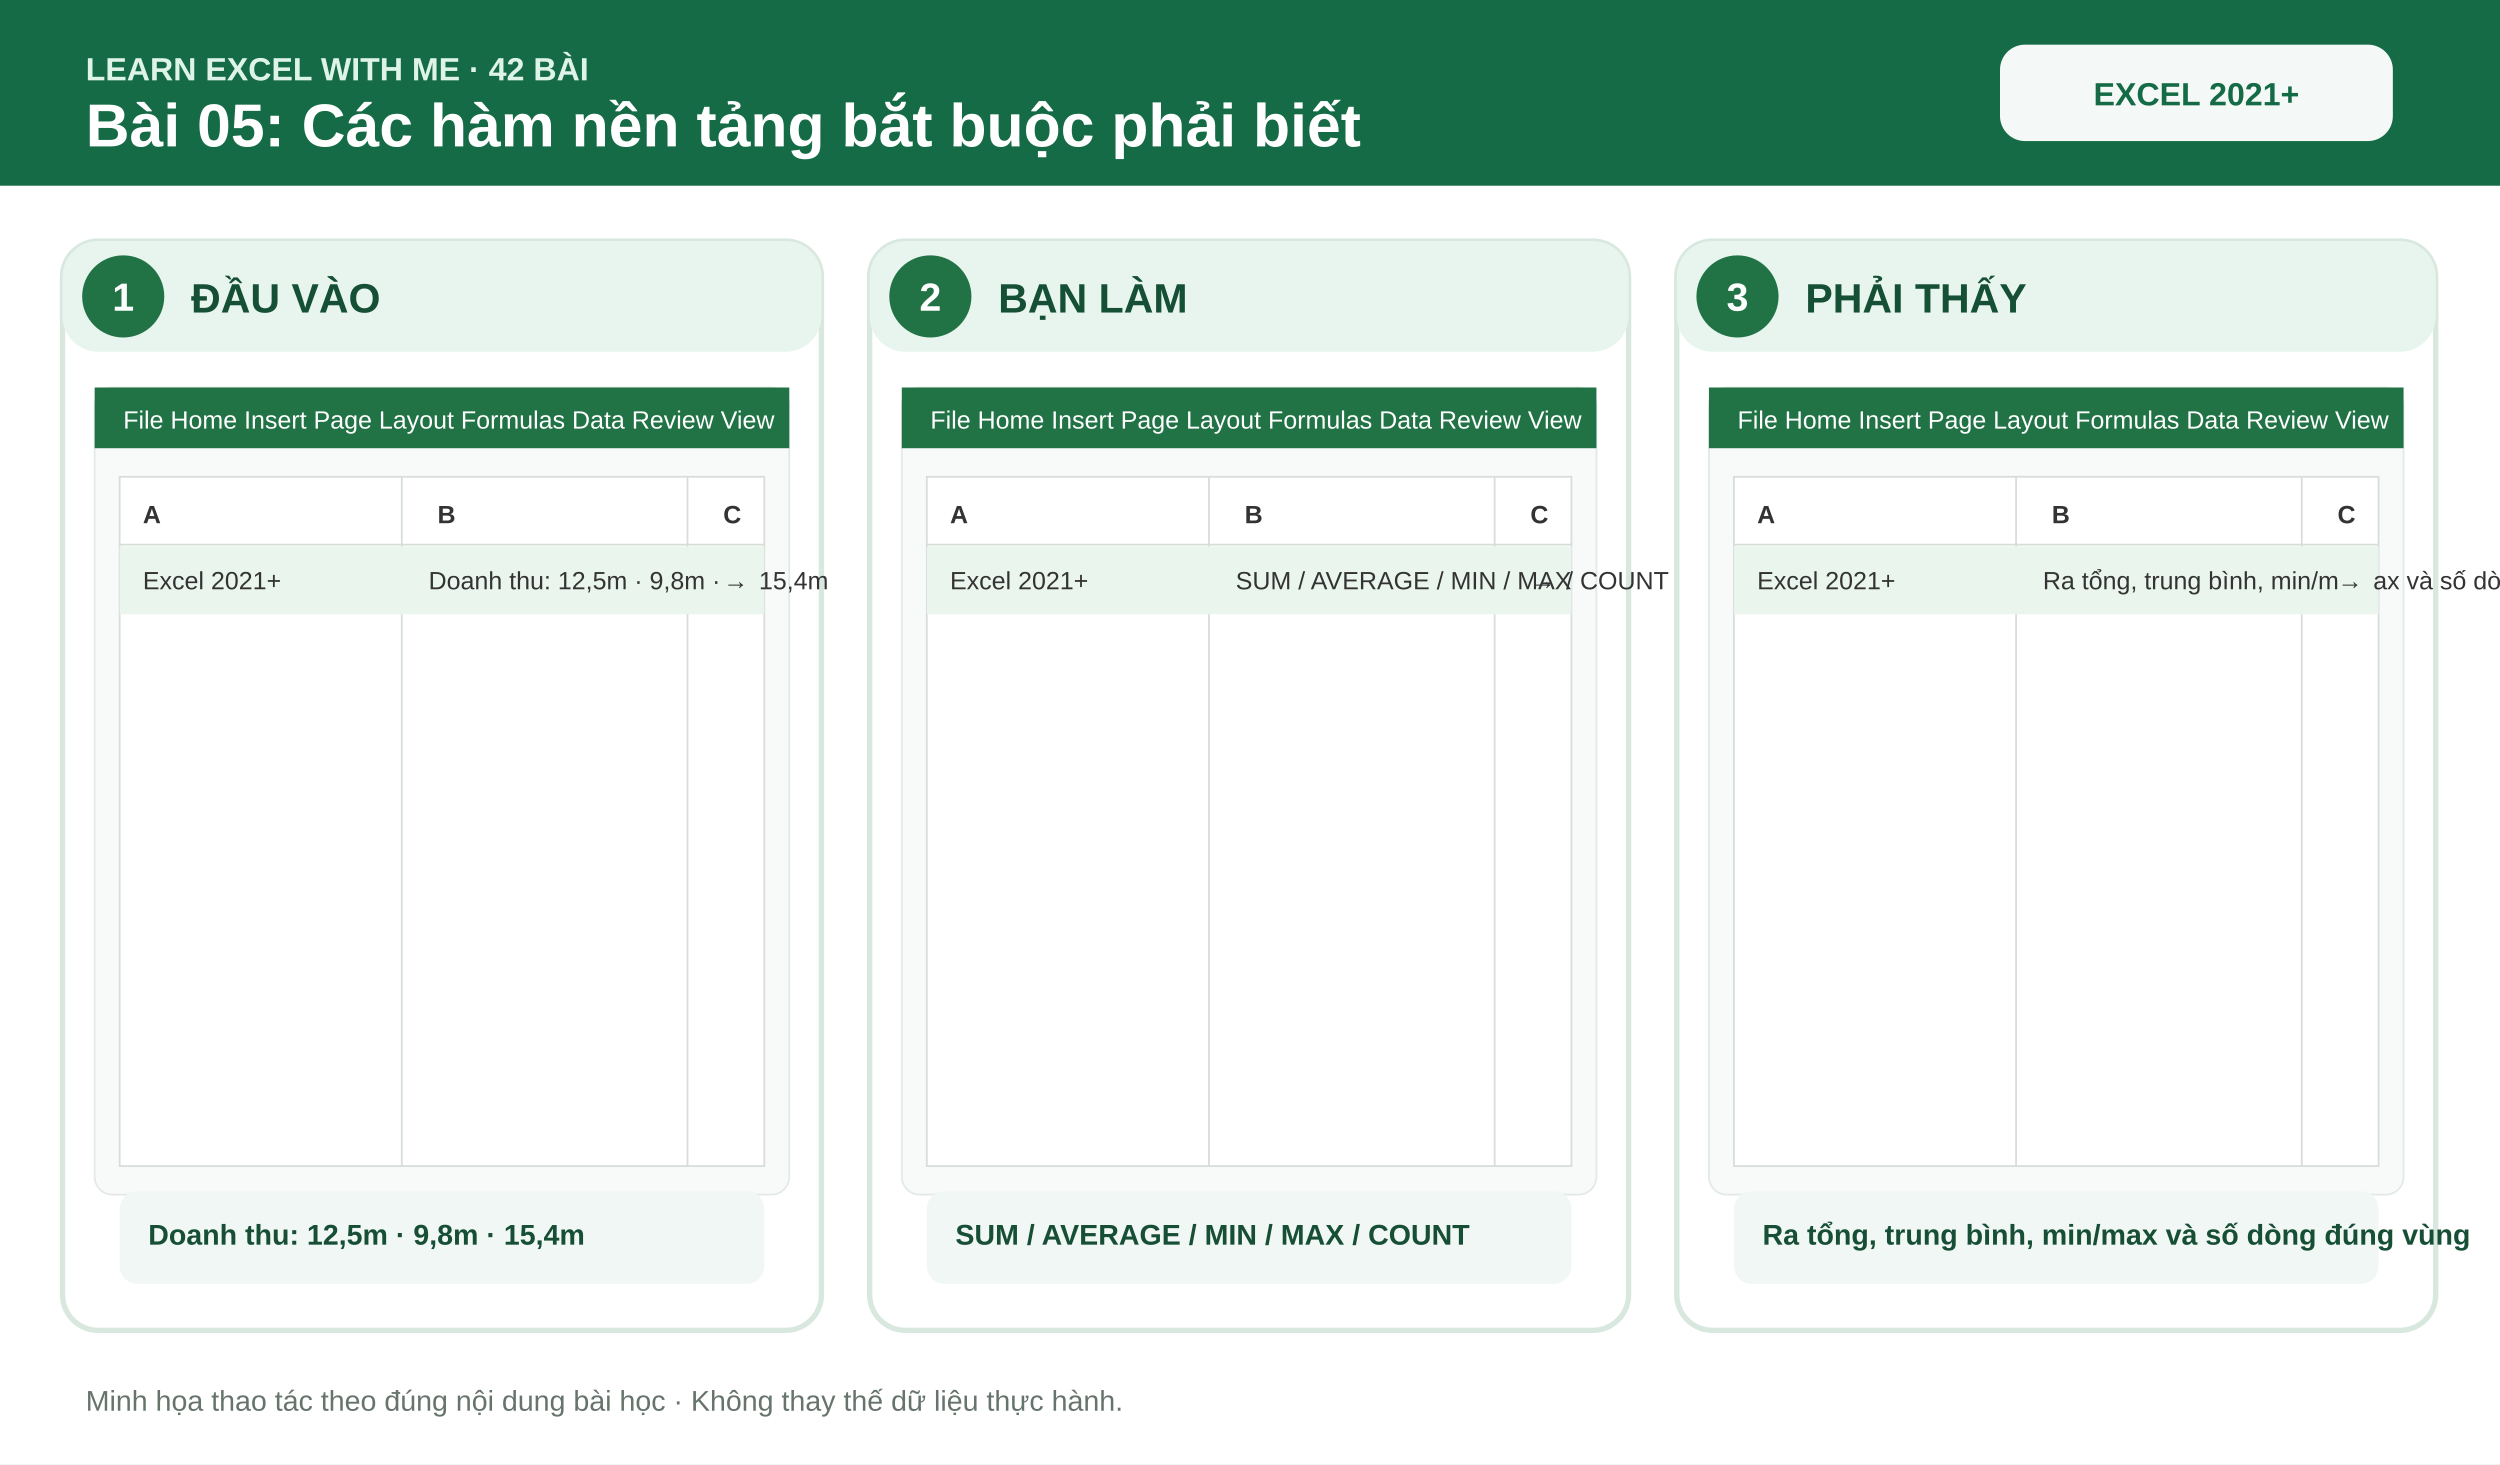
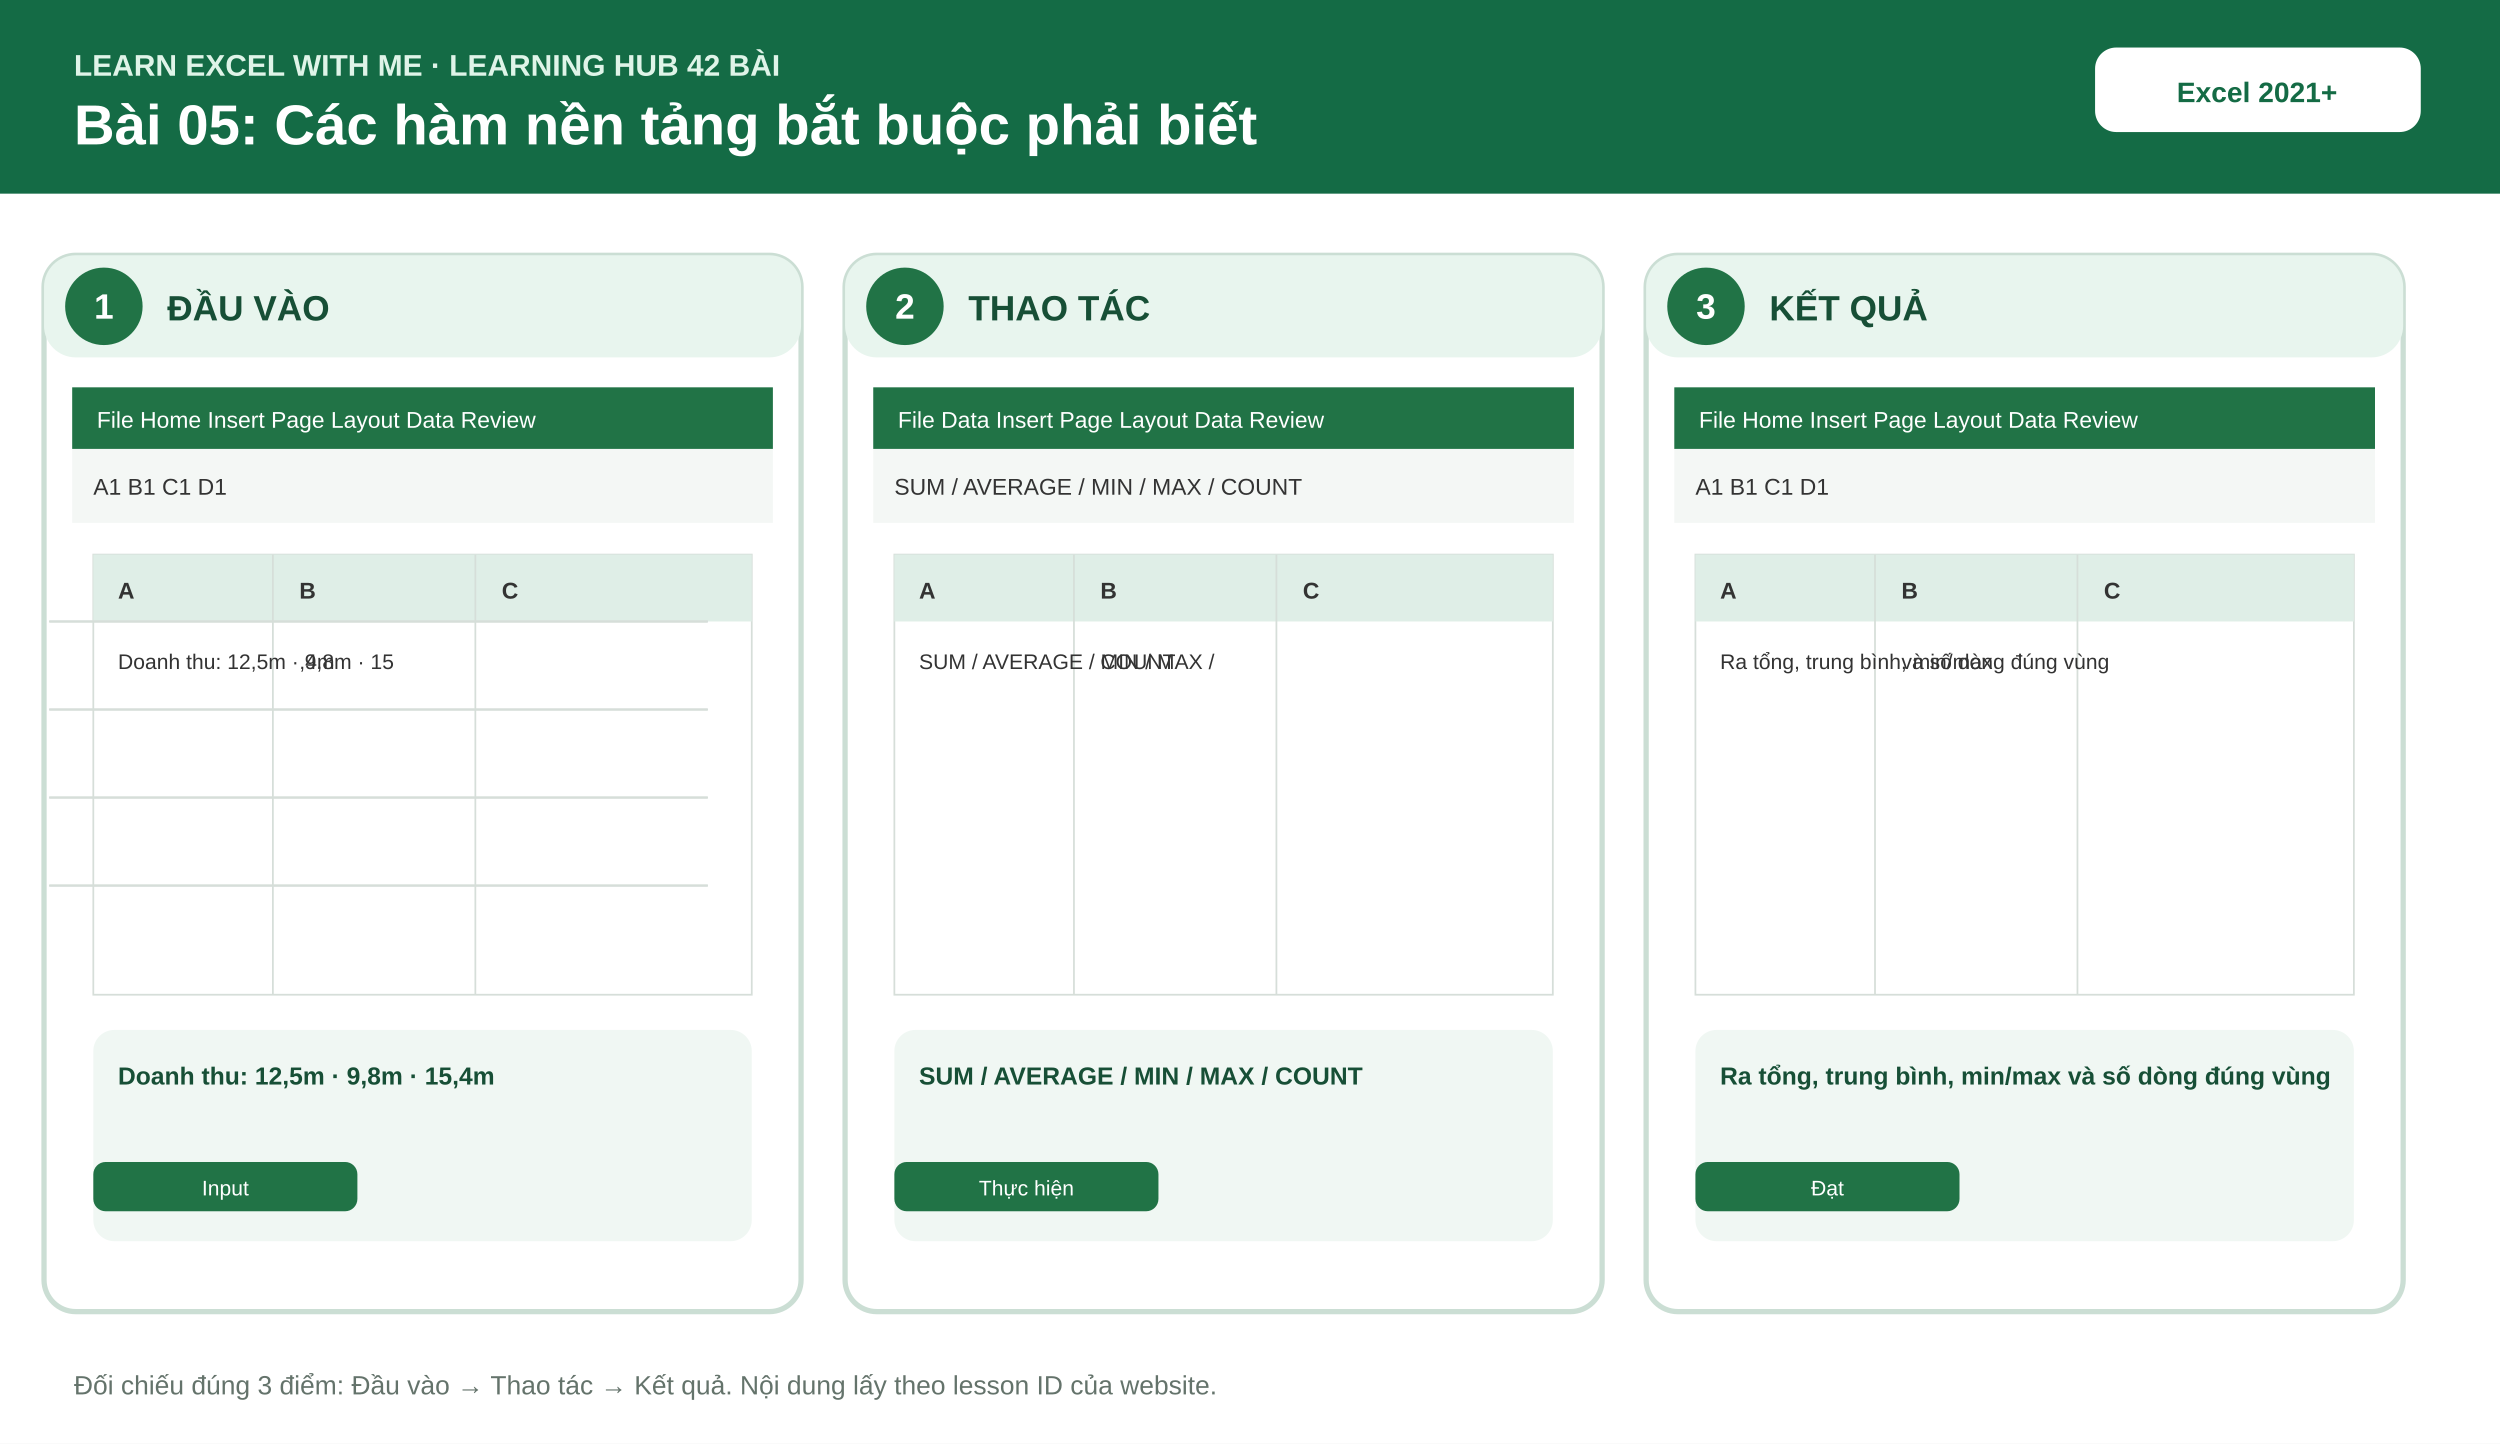
- <svg xmlns="http://www.w3.org/2000/svg" width="1400" height="820" viewBox="0 0 1400 820">
-   <rect width="1400" height="820" fill="#fff" />
-   <rect x="0" y="0" width="1400" height="104" fill="#146b45" />
-   <text x="48" y="45" font-family="Arial" font-size="18" font-weight="700" fill="#dff4e8">LEARN EXCEL WITH ME · 42 BÀI</text>
-   <text x="48" y="82" font-family="Arial" font-size="34" font-weight="700" fill="#fff">Bài 05: Các hàm nền tảng bắt buộc phải biết</text>
-   <rect x="1120" y="25" width="220" height="54" rx="14" fill="#fff" opacity=".95" />
-   <text x="1230" y="59" text-anchor="middle" font-family="Arial" font-size="18" font-weight="700" fill="#146b45">EXCEL 2021+</text>
-   <rect x="35" y="135" width="425" height="610" rx="20" fill="#fff" stroke="#d8e8df" stroke-width="3" />
-   <rect x="35" y="135" width="425" height="62" rx="20" fill="#e8f5ee" />
-   <circle cx="69" cy="166" r="23" fill="#217346" />
-   <text x="69" y="174" text-anchor="middle" font-family="Arial" font-size="22" font-weight="700" fill="#fff">1</text>
-   <text x="107" y="175" font-family="Arial" font-size="23" font-weight="700" fill="#154f35">ĐẦU VÀO</text>
-   <rect x="53" y="217" width="389" height="452" rx="10" fill="#f8faf9" stroke="#e3e9e6" />
-   <rect x="53" y="217" width="389" height="34" fill="#217346" />
-   <text x="69" y="240" font-family="Arial" font-size="14" fill="#fff">File  Home  Insert  Page Layout  Formulas  Data  Review  View</text>
-   <rect x="67" y="267" width="361" height="386" fill="#fff" stroke="#d7ddd9" />
-   <line x1="67" y1="305" x2="428" y2="305" stroke="#d7ddd9" />
-   <line x1="225" y1="267" x2="225" y2="653" stroke="#d7ddd9" />
-   <line x1="385" y1="267" x2="385" y2="653" stroke="#d7ddd9" />
-   <line x1="545" y1="267" x2="545" y2="653" stroke="#d7ddd9" />
-   <text x="80" y="293" font-family="Arial" font-size="14" font-weight="700" fill="#333">A</text>
-   <text x="245" y="293" font-family="Arial" font-size="14" font-weight="700" fill="#333">B</text>
-   <text x="405" y="293" font-family="Arial" font-size="14" font-weight="700" fill="#333">C</text>
-   <text x="565" y="293" font-family="Arial" font-size="14" font-weight="700" fill="#333">D</text>
-   <rect x="67" y="306" width="361" height="38" fill="#eaf5ee" />
-   <text x="80" y="330" font-family="Arial" font-size="14" fill="#333">Excel 2021+</text>
-   <text x="240" y="330" font-family="Arial" font-size="14" fill="#333">Doanh thu: 12,5m · 9,8m · </text>
-   <text x="405" y="330" font-family="Arial" font-size="14" fill="#333">→</text>
-   <text x="425" y="330" font-family="Arial" font-size="14" fill="#333">15,4m</text>
-   <rect x="67" y="667" width="361" height="52" rx="10" fill="#f1f7f4" />
-   <text x="83" y="697" font-family="Arial" font-size="16" font-weight="700" fill="#174f36">Doanh thu: 12,5m · 9,8m · 15,4m</text>
-   <rect x="487" y="135" width="425" height="610" rx="20" fill="#fff" stroke="#d8e8df" stroke-width="3" />
-   <rect x="487" y="135" width="425" height="62" rx="20" fill="#e8f5ee" />
-   <circle cx="521" cy="166" r="23" fill="#217346" />
-   <text x="521" y="174" text-anchor="middle" font-family="Arial" font-size="22" font-weight="700" fill="#fff">2</text>
-   <text x="559" y="175" font-family="Arial" font-size="23" font-weight="700" fill="#154f35">BẠN LÀM</text>
-   <rect x="505" y="217" width="389" height="452" rx="10" fill="#f8faf9" stroke="#e3e9e6" />
-   <rect x="505" y="217" width="389" height="34" fill="#217346" />
-   <text x="521" y="240" font-family="Arial" font-size="14" fill="#fff">File  Home  Insert  Page Layout  Formulas  Data  Review  View</text>
-   <rect x="519" y="267" width="361" height="386" fill="#fff" stroke="#d7ddd9" />
-   <line x1="519" y1="305" x2="880" y2="305" stroke="#d7ddd9" />
-   <line x1="677" y1="267" x2="677" y2="653" stroke="#d7ddd9" />
-   <line x1="837" y1="267" x2="837" y2="653" stroke="#d7ddd9" />
-   <line x1="997" y1="267" x2="997" y2="653" stroke="#d7ddd9" />
-   <text x="532" y="293" font-family="Arial" font-size="14" font-weight="700" fill="#333">A</text>
-   <text x="697" y="293" font-family="Arial" font-size="14" font-weight="700" fill="#333">B</text>
-   <text x="857" y="293" font-family="Arial" font-size="14" font-weight="700" fill="#333">C</text>
-   <text x="1017" y="293" font-family="Arial" font-size="14" font-weight="700" fill="#333">D</text>
-   <rect x="519" y="306" width="361" height="38" fill="#eaf5ee" />
-   <text x="532" y="330" font-family="Arial" font-size="14" fill="#333">Excel 2021+</text>
-   <text x="692" y="330" font-family="Arial" font-size="14" fill="#333">SUM / AVERAGE / MIN / MAX </text>
-   <text x="857" y="330" font-family="Arial" font-size="14" fill="#333">→</text>
-   <text x="877" y="330" font-family="Arial" font-size="14" fill="#333">/ COUNT</text>
-   <rect x="519" y="667" width="361" height="52" rx="10" fill="#f1f7f4" />
-   <text x="535" y="697" font-family="Arial" font-size="16" font-weight="700" fill="#174f36">SUM / AVERAGE / MIN / MAX / COUNT</text>
-   <rect x="939" y="135" width="425" height="610" rx="20" fill="#fff" stroke="#d8e8df" stroke-width="3" />
-   <rect x="939" y="135" width="425" height="62" rx="20" fill="#e8f5ee" />
-   <circle cx="973" cy="166" r="23" fill="#217346" />
-   <text x="973" y="174" text-anchor="middle" font-family="Arial" font-size="22" font-weight="700" fill="#fff">3</text>
-   <text x="1011" y="175" font-family="Arial" font-size="23" font-weight="700" fill="#154f35">PHẢI THẤY</text>
-   <rect x="957" y="217" width="389" height="452" rx="10" fill="#f8faf9" stroke="#e3e9e6" />
-   <rect x="957" y="217" width="389" height="34" fill="#217346" />
-   <text x="973" y="240" font-family="Arial" font-size="14" fill="#fff">File  Home  Insert  Page Layout  Formulas  Data  Review  View</text>
-   <rect x="971" y="267" width="361" height="386" fill="#fff" stroke="#d7ddd9" />
-   <line x1="971" y1="305" x2="1332" y2="305" stroke="#d7ddd9" />
-   <line x1="1129" y1="267" x2="1129" y2="653" stroke="#d7ddd9" />
-   <line x1="1289" y1="267" x2="1289" y2="653" stroke="#d7ddd9" />
-   <line x1="1449" y1="267" x2="1449" y2="653" stroke="#d7ddd9" />
-   <text x="984" y="293" font-family="Arial" font-size="14" font-weight="700" fill="#333">A</text>
-   <text x="1149" y="293" font-family="Arial" font-size="14" font-weight="700" fill="#333">B</text>
-   <text x="1309" y="293" font-family="Arial" font-size="14" font-weight="700" fill="#333">C</text>
-   <text x="1469" y="293" font-family="Arial" font-size="14" font-weight="700" fill="#333">D</text>
-   <rect x="971" y="306" width="361" height="38" fill="#eaf5ee" />
-   <text x="984" y="330" font-family="Arial" font-size="14" fill="#333">Excel 2021+</text>
-   <text x="1144" y="330" font-family="Arial" font-size="14" fill="#333">Ra tổng, trung bình, min/m</text>
-   <text x="1309" y="330" font-family="Arial" font-size="14" fill="#333">→</text>
-   <text x="1329" y="330" font-family="Arial" font-size="14" fill="#333">ax và số dòng đúng vùng</text>
-   <rect x="971" y="667" width="361" height="52" rx="10" fill="#f1f7f4" />
-   <text x="987" y="697" font-family="Arial" font-size="16" font-weight="700" fill="#174f36">Ra tổng, trung bình, min/max và số dòng đúng vùng</text>
-   <text x="48" y="790" font-family="Arial" font-size="16" fill="#66746c">Minh họa thao tác theo đúng nội dung bài học · Không thay thế dữ liệu thực hành.</text>
+ <svg xmlns="http://www.w3.org/2000/svg" width="1420" height="820">
+   <rect width="1420" height="820" fill="#fff" />
+   <rect width="1420" height="110" fill="#146b45" />
+   <text x="42" y="43" font-family="Arial" font-size="17" font-weight="700" fill="#dff4e8">LEARN EXCEL WITH ME · LEARNING HUB 42 BÀI</text>
+   <text x="42" y="82" font-family="Arial" font-size="32" font-weight="700" fill="#fff">Bài 05: Các hàm nền tảng bắt buộc phải biết</text>
+   <rect x="1190" y="27" width="185" height="48" rx="12" fill="#fff" />
+   <text x="1282" y="58" text-anchor="middle" font-family="Arial" font-size="16" font-weight="700" fill="#146b45">Excel 2021+</text>
+   <g>
+     <rect x="25" y="145" width="430" height="600" rx="18" fill="#fff" stroke="#cbded4" stroke-width="3" />
+     <rect x="25" y="145" width="430" height="58" rx="18" fill="#e8f5ee" />
+     <circle cx="59" cy="174" r="22" fill="#217346" />
+     <text x="59" y="181" text-anchor="middle" font-family="Arial" font-size="20" font-weight="700" fill="#fff">1</text>
+     <text x="95" y="182" font-family="Arial" font-size="20" font-weight="700" fill="#174f36">ĐẦU VÀO</text>
+     <rect x="41" y="220" width="398" height="35" fill="#217346" />
+     <text x="55" y="243" font-family="Arial" font-size="13" fill="#fff">File   Home   Insert   Page Layout   Data   Review</text>
+     <rect x="41" y="255" width="398" height="42" fill="#f4f7f5" />
+     <text x="53" y="281" font-family="Arial" font-size="13" fill="#333">A1   B1   C1   D1</text>
+     <rect x="53" y="315" width="374" height="250" fill="#fff" stroke="#d6ded9" />
+     <rect x="53" y="315" width="374" height="38" fill="#dfeee7" />
+     <path d="M28 353h374M28 403h374M28 453h374M28 503h374M155 315v250M270 315v250" stroke="#d6ded9" />
+     <text x="67" y="340" font-family="Arial" font-size="13" font-weight="700" fill="#333">A</text>
+     <text x="170" y="340" font-family="Arial" font-size="13" font-weight="700" fill="#333">B</text>
+     <text x="285" y="340" font-family="Arial" font-size="13" font-weight="700" fill="#333">C</text>
+     <text x="67" y="380" font-family="Arial" font-size="12" fill="#333">Doanh thu: 12,5m · 9,8m · 15</text>
+     <text x="170" y="380" font-family="Arial" font-size="12" fill="#333">,4m</text>
+     <text x="285" y="380" font-family="Arial" font-size="12" fill="#333" />
+     <rect x="53" y="585" width="374" height="120" rx="12" fill="#f0f7f3" />
+     <text x="67" y="616" font-family="Arial" font-size="14" font-weight="700" fill="#174f36">Doanh thu: 12,5m · 9,8m · 15,4m</text>
+     <rect x="53" y="660" width="150" height="28" rx="7" fill="#217346" />
+     <text x="128" y="679" text-anchor="middle" font-family="Arial" font-size="12" fill="#fff">Input</text>
+   </g>
+   <g>
+     <rect x="480" y="145" width="430" height="600" rx="18" fill="#fff" stroke="#cbded4" stroke-width="3" />
+     <rect x="480" y="145" width="430" height="58" rx="18" fill="#e8f5ee" />
+     <circle cx="514" cy="174" r="22" fill="#217346" />
+     <text x="514" y="181" text-anchor="middle" font-family="Arial" font-size="20" font-weight="700" fill="#fff">2</text>
+     <text x="550" y="182" font-family="Arial" font-size="20" font-weight="700" fill="#174f36">THAO TÁC</text>
+     <rect x="496" y="220" width="398" height="35" fill="#217346" />
+     <text x="510" y="243" font-family="Arial" font-size="13" fill="#fff">File   Data   Insert   Page Layout   Data   Review</text>
+     <rect x="496" y="255" width="398" height="42" fill="#f4f7f5" />
+     <text x="508" y="281" font-family="Arial" font-size="13" fill="#333">SUM / AVERAGE / MIN / MAX / COUNT</text>
+     <rect x="508" y="315" width="374" height="250" fill="#fff" stroke="#d6ded9" />
+     <rect x="508" y="315" width="374" height="38" fill="#dfeee7" />
+     <path d="M28 353h374M28 403h374M28 453h374M28 503h374M610 315v250M725 315v250" stroke="#d6ded9" />
+     <text x="522" y="340" font-family="Arial" font-size="13" font-weight="700" fill="#333">A</text>
+     <text x="625" y="340" font-family="Arial" font-size="13" font-weight="700" fill="#333">B</text>
+     <text x="740" y="340" font-family="Arial" font-size="13" font-weight="700" fill="#333">C</text>
+     <text x="522" y="380" font-family="Arial" font-size="12" fill="#333">SUM / AVERAGE / MIN / MAX / </text>
+     <text x="625" y="380" font-family="Arial" font-size="12" fill="#333">COUNT</text>
+     <text x="740" y="380" font-family="Arial" font-size="12" fill="#333" />
+     <rect x="508" y="585" width="374" height="120" rx="12" fill="#f0f7f3" />
+     <text x="522" y="616" font-family="Arial" font-size="14" font-weight="700" fill="#174f36">SUM / AVERAGE / MIN / MAX / COUNT</text>
+     <rect x="508" y="660" width="150" height="28" rx="7" fill="#217346" />
+     <text x="583" y="679" text-anchor="middle" font-family="Arial" font-size="12" fill="#fff">Thực hiện</text>
+   </g>
+   <g>
+     <rect x="935" y="145" width="430" height="600" rx="18" fill="#fff" stroke="#cbded4" stroke-width="3" />
+     <rect x="935" y="145" width="430" height="58" rx="18" fill="#e8f5ee" />
+     <circle cx="969" cy="174" r="22" fill="#217346" />
+     <text x="969" y="181" text-anchor="middle" font-family="Arial" font-size="20" font-weight="700" fill="#fff">3</text>
+     <text x="1005" y="182" font-family="Arial" font-size="20" font-weight="700" fill="#174f36">KẾT QUẢ</text>
+     <rect x="951" y="220" width="398" height="35" fill="#217346" />
+     <text x="965" y="243" font-family="Arial" font-size="13" fill="#fff">File   Home   Insert   Page Layout   Data   Review</text>
+     <rect x="951" y="255" width="398" height="42" fill="#f4f7f5" />
+     <text x="963" y="281" font-family="Arial" font-size="13" fill="#333">A1   B1   C1   D1</text>
+     <rect x="963" y="315" width="374" height="250" fill="#fff" stroke="#d6ded9" />
+     <rect x="963" y="315" width="374" height="38" fill="#dfeee7" />
+     <path d="M28 353h374M28 403h374M28 453h374M28 503h374M1065 315v250M1180 315v250" stroke="#d6ded9" />
+     <text x="977" y="340" font-family="Arial" font-size="13" font-weight="700" fill="#333">A</text>
+     <text x="1080" y="340" font-family="Arial" font-size="13" font-weight="700" fill="#333">B</text>
+     <text x="1195" y="340" font-family="Arial" font-size="13" font-weight="700" fill="#333">C</text>
+     <text x="977" y="380" font-family="Arial" font-size="12" fill="#333">Ra tổng, trung bình, min/max</text>
+     <text x="1080" y="380" font-family="Arial" font-size="12" fill="#333"> và số dòng đúng vùng</text>
+     <text x="1195" y="380" font-family="Arial" font-size="12" fill="#333" />
+     <rect x="963" y="585" width="374" height="120" rx="12" fill="#f0f7f3" />
+     <text x="977" y="616" font-family="Arial" font-size="14" font-weight="700" fill="#174f36">Ra tổng, trung bình, min/max và số dòng đúng vùng</text>
+     <rect x="963" y="660" width="150" height="28" rx="7" fill="#217346" />
+     <text x="1038" y="679" text-anchor="middle" font-family="Arial" font-size="12" fill="#fff">Đạt</text>
+   </g>
+   <text x="42" y="792" font-family="Arial" font-size="15" fill="#64736b">Đối chiếu đúng 3 điểm: Đầu vào → Thao tác → Kết quả. Nội dung lấy theo lesson ID của website.</text>
</svg>
